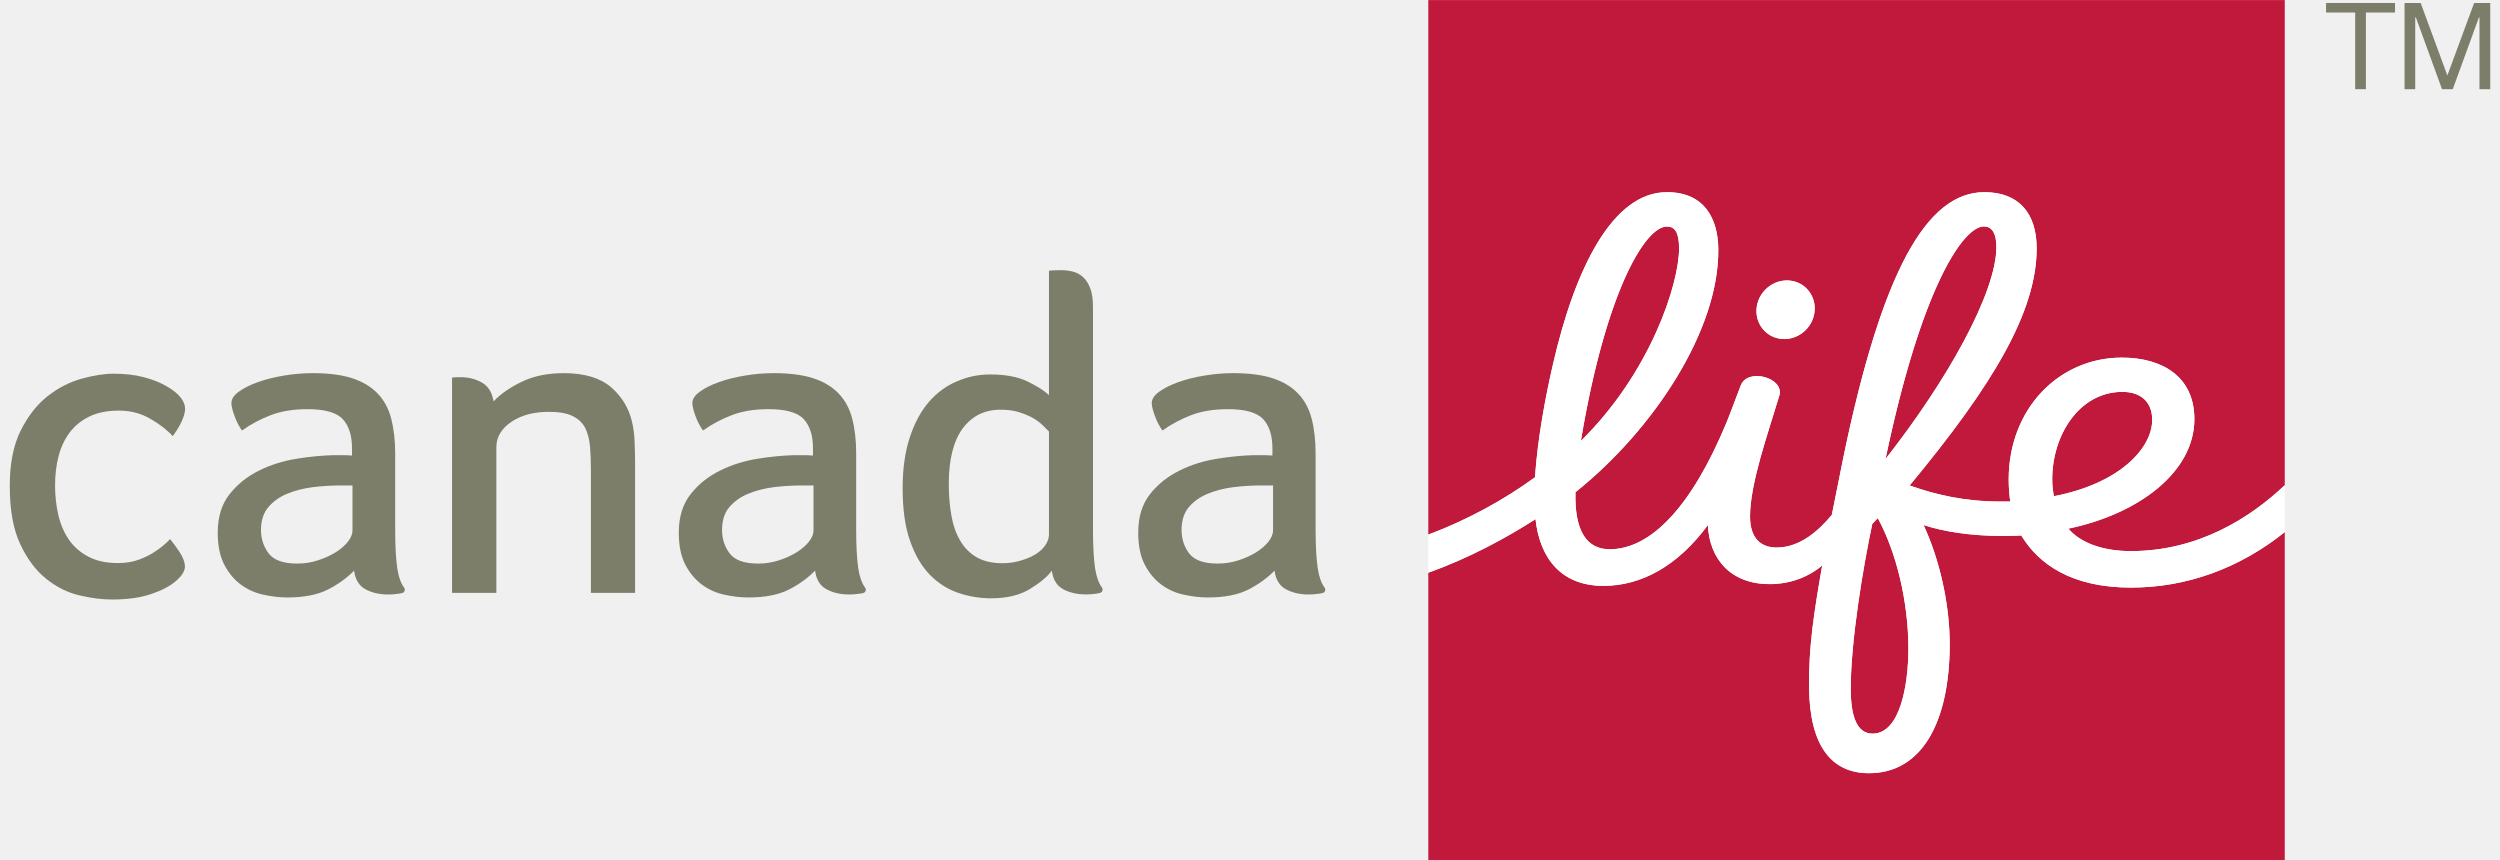
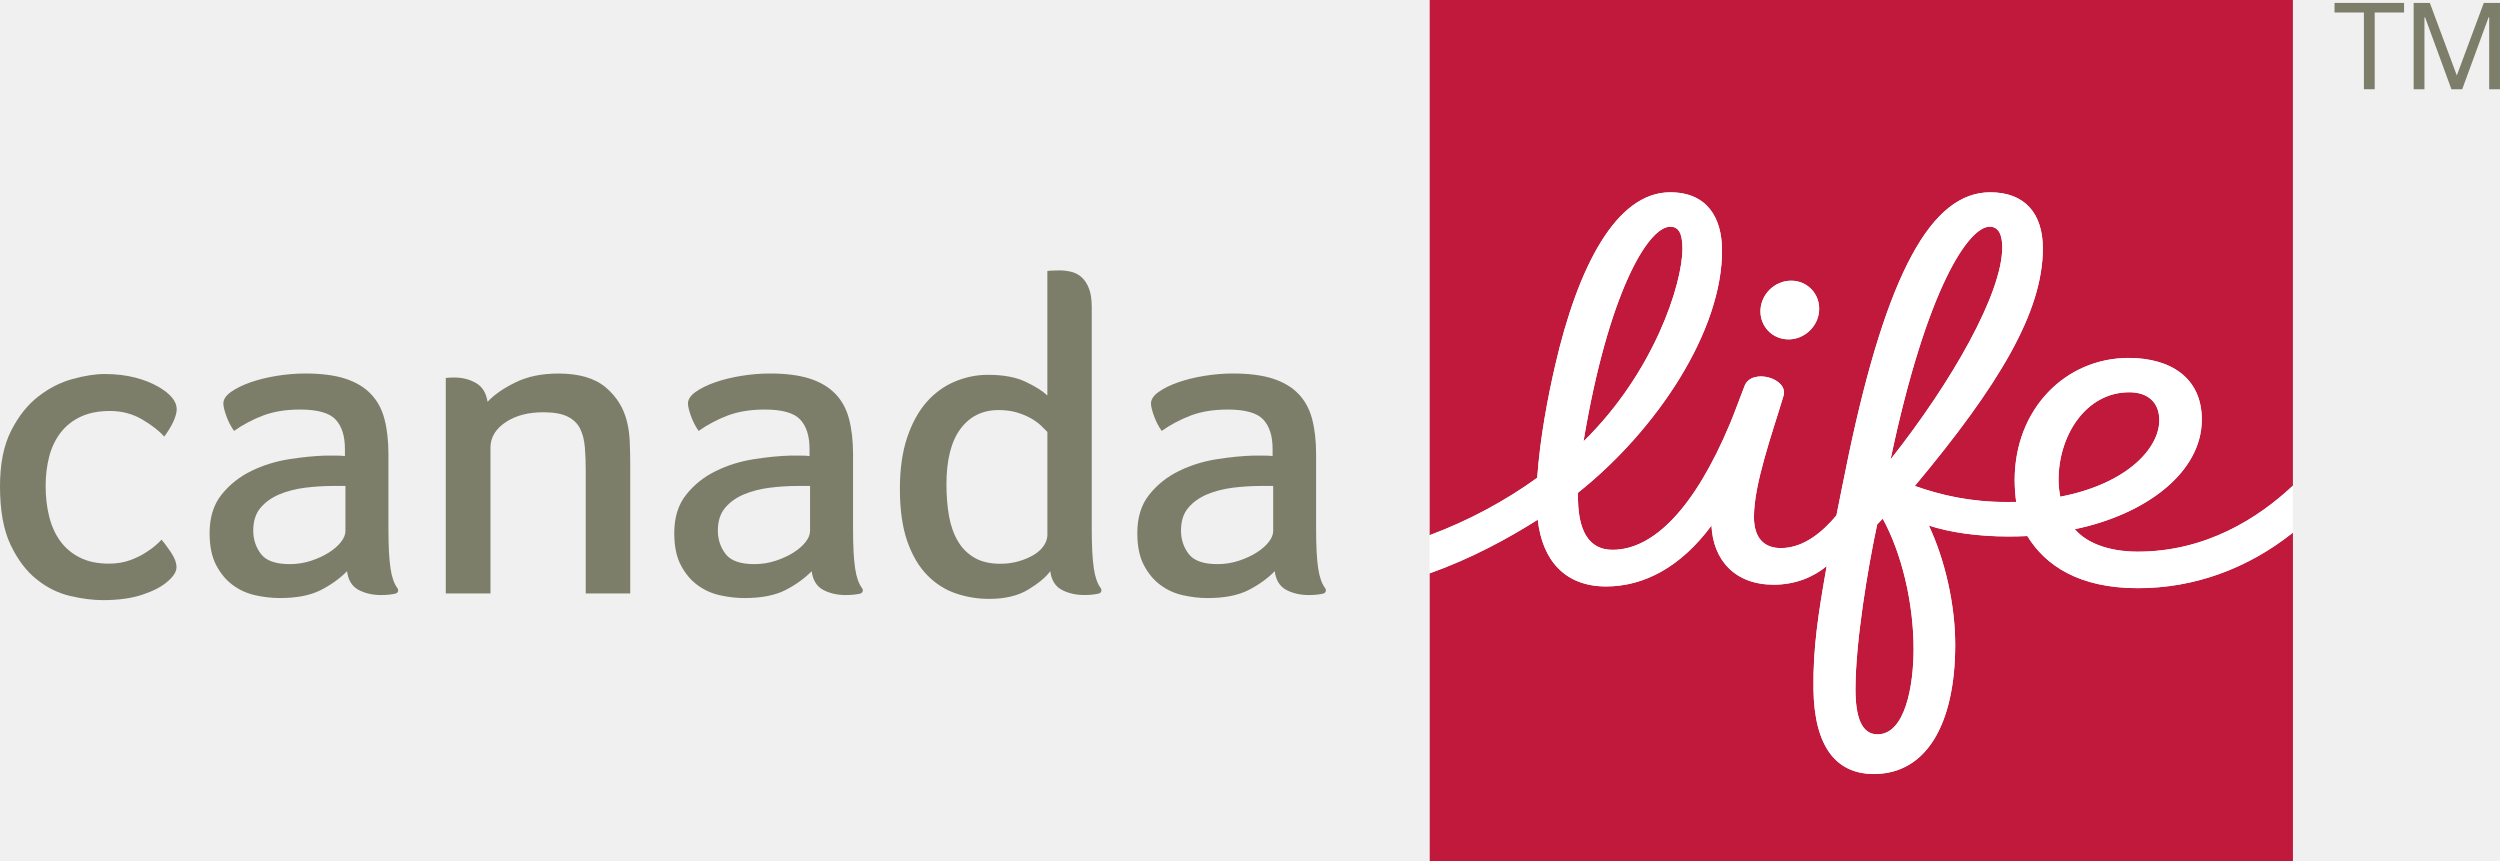
- <svg xmlns="http://www.w3.org/2000/svg" width="128px" height="44px" viewBox="0 0 127 44" version="1.1">
-   <g id="surface1">
-     <path style=" stroke:none;fill-rule:nonzero;fill:rgb(75.686%,9.804%,23.529%);fill-opacity:1;" d="M 108.168 20.062 C 105.941 20.062 104.574 22.297 104.574 24.539 C 104.574 24.891 104.613 25.152 104.66 25.406 C 108.043 24.754 109.691 22.938 109.691 21.496 C 109.691 20.59 109.125 20.062 108.168 20.062 " />
-     <path style=" stroke:none;fill-rule:nonzero;fill:rgb(75.686%,9.804%,23.529%);fill-opacity:1;" d="M 90.988 14.359 C 91.812 14.359 92.449 15.031 92.41 15.859 C 92.375 16.688 91.676 17.359 90.855 17.359 C 90.031 17.359 89.395 16.688 89.43 15.859 C 89.469 15.035 90.168 14.359 90.988 14.359 Z M 78.09 24.441 C 78.234 22.387 78.629 20.32 79.004 18.688 C 80.152 13.668 82.098 9.844 84.844 9.844 C 86.75 9.844 87.461 11.176 87.477 12.758 C 87.52 16.918 84.16 22.004 80.164 25.203 C 80.109 27.203 80.75 28.125 81.914 28.125 C 84.008 28.125 86.098 25.977 87.891 21.652 C 88.137 21.062 88.371 20.383 88.629 19.73 C 88.988 18.82 90.871 19.348 90.602 20.254 C 90.023 22.191 89.102 24.754 89.102 26.445 C 89.102 27.578 89.668 28.051 90.5 28.039 C 91.66 28.023 92.609 27.184 93.289 26.367 C 93.289 26.367 93.77 23.961 93.906 23.293 C 95.867 13.918 98.133 9.844 101.102 9.844 C 102.875 9.844 103.777 10.941 103.777 12.711 C 103.777 15.965 101.551 19.699 97.273 24.859 C 98.605 25.332 100.074 25.684 101.949 25.684 C 102.059 25.684 102.316 25.68 102.426 25.68 C 102.383 25.422 102.344 24.953 102.344 24.559 C 102.344 20.914 104.938 18.312 108.137 18.312 C 110.227 18.312 111.852 19.301 111.852 21.465 C 111.852 24.172 108.996 26.32 105.402 27.07 C 105.961 27.742 107.062 28.219 108.602 28.219 C 112.055 28.219 114.715 26.516 116.48 24.852 L 116.48 0.004 L 72.629 0.004 L 72.629 27.375 C 74.652 26.617 76.527 25.582 78.09 24.441 " />
-     <path style=" stroke:none;fill-rule:nonzero;fill:rgb(75.686%,9.804%,23.529%);fill-opacity:1;" d="M 101.078 11.594 C 100.023 11.594 97.891 14.668 96.039 23.5 C 99.176 19.508 101.715 14.996 101.715 12.648 C 101.715 12.031 101.535 11.594 101.078 11.594 " />
-     <path style=" stroke:none;fill-rule:nonzero;fill:rgb(75.686%,9.804%,23.529%);fill-opacity:1;" d="M 108.602 30.086 C 105.594 30.086 103.898 28.91 102.992 27.422 C 102.695 27.438 102.348 27.445 102.031 27.445 C 100.445 27.445 99.012 27.227 97.988 26.883 C 98.801 28.637 99.332 30.926 99.328 33.012 C 99.316 36.984 97.898 39.59 95.191 39.59 C 93.262 39.59 92.164 38.176 92.125 35.25 C 92.098 33.117 92.379 31.352 92.797 28.957 C 92.141 29.508 91.223 29.906 90.121 29.91 C 88.133 29.918 87.023 28.641 86.945 26.887 C 85.395 28.988 83.535 30 81.59 30 C 79.473 30 78.344 28.629 78.121 26.582 C 76.602 27.555 74.746 28.566 72.629 29.328 L 72.629 44.152 L 116.48 44.152 L 116.48 27.246 C 114.141 29.117 111.438 30.086 108.602 30.086 " />
-     <path style=" stroke:none;fill-rule:nonzero;fill:rgb(75.686%,9.804%,23.529%);fill-opacity:1;" d="M 84.848 11.598 C 83.707 11.598 81.695 15.031 80.441 22.574 C 84.012 19.066 85.469 14.527 85.469 12.723 C 85.469 11.887 85.246 11.598 84.848 11.598 " />
-     <path style=" stroke:none;fill-rule:nonzero;fill:rgb(75.686%,9.804%,23.529%);fill-opacity:1;" d="M 95.359 26.824 C 94.895 28.996 94.258 32.824 94.258 35.254 C 94.258 36.664 94.562 37.562 95.375 37.562 C 96.789 37.562 97.207 35.059 97.207 33.207 C 97.207 30.805 96.59 28.277 95.641 26.527 L 95.359 26.824 " />
-     <path style=" stroke:none;fill-rule:nonzero;fill:rgb(48.627%,49.412%,41.176%);fill-opacity:1;" d="M 2.32 24.855 C 2.32 25.406 2.379 25.922 2.496 26.406 C 2.613 26.891 2.801 27.312 3.055 27.668 C 3.312 28.027 3.645 28.309 4.055 28.516 C 4.465 28.727 4.953 28.828 5.527 28.828 C 5.938 28.828 6.309 28.77 6.637 28.645 C 6.965 28.52 7.242 28.379 7.473 28.215 C 7.746 28.039 7.992 27.836 8.207 27.602 C 8.328 27.742 8.484 27.953 8.68 28.242 C 8.871 28.527 8.969 28.789 8.969 29.035 C 8.965 29.113 8.941 29.191 8.902 29.273 C 8.832 29.426 8.695 29.59 8.488 29.762 C 8.199 30.016 7.777 30.234 7.227 30.418 C 6.676 30.605 6.012 30.695 5.227 30.695 C 4.719 30.695 4.16 30.625 3.559 30.48 C 2.953 30.34 2.387 30.055 1.863 29.633 C 1.336 29.211 0.895 28.625 0.539 27.867 C 0.18 27.109 0 26.117 0 24.875 C 0 23.73 0.188 22.785 0.562 22.039 C 0.938 21.293 1.398 20.707 1.941 20.281 C 2.488 19.855 3.07 19.555 3.684 19.387 C 4.301 19.219 4.844 19.133 5.312 19.133 C 5.883 19.133 6.402 19.191 6.863 19.312 C 7.328 19.434 7.719 19.594 8.047 19.785 C 8.355 19.965 8.586 20.148 8.742 20.344 C 8.898 20.539 8.977 20.73 8.977 20.93 C 8.977 21.309 8.695 21.859 8.344 22.332 C 8.09 22.043 7.719 21.75 7.23 21.461 C 6.738 21.168 6.195 21.023 5.594 21.023 C 5.016 21.023 4.516 21.117 4.105 21.312 C 3.691 21.508 3.352 21.777 3.082 22.125 C 2.816 22.477 2.621 22.883 2.5 23.352 C 2.379 23.82 2.32 24.324 2.32 24.855 " />
-     <path style=" stroke:none;fill-rule:nonzero;fill:rgb(48.627%,49.412%,41.176%);fill-opacity:1;" d="M 17.547 27.16 C 17.547 27.34 17.473 27.531 17.32 27.727 C 17.168 27.922 16.961 28.102 16.699 28.27 C 16.438 28.434 16.137 28.57 15.793 28.684 C 15.453 28.797 15.094 28.855 14.715 28.855 C 14.004 28.855 13.52 28.68 13.258 28.336 C 12.996 27.988 12.863 27.59 12.863 27.137 C 12.863 26.656 12.988 26.266 13.234 25.973 C 13.48 25.68 13.801 25.449 14.191 25.285 C 14.586 25.121 15.02 25.008 15.5 24.945 C 15.98 24.887 16.449 24.855 16.918 24.855 L 17.547 24.855 Z M 20.191 30.086 C 20.02 29.855 19.902 29.52 19.84 29.078 C 19.766 28.598 19.734 27.934 19.734 27.082 L 19.734 23.23 C 19.734 22.555 19.664 21.957 19.531 21.438 C 19.398 20.918 19.164 20.488 18.832 20.145 C 18.5 19.797 18.062 19.539 17.527 19.363 C 16.988 19.191 16.312 19.105 15.508 19.105 C 15.031 19.105 14.547 19.145 14.055 19.227 C 13.566 19.305 13.117 19.418 12.711 19.562 C 12.309 19.703 11.98 19.871 11.727 20.055 C 11.473 20.238 11.348 20.434 11.348 20.641 C 11.348 20.777 11.395 20.988 11.496 21.27 C 11.594 21.551 11.727 21.809 11.887 22.043 C 12.367 21.703 12.859 21.449 13.367 21.254 C 13.879 21.059 14.504 20.949 15.242 20.949 C 16.133 20.949 16.738 21.121 17.051 21.461 C 17.367 21.805 17.523 22.305 17.523 22.957 L 17.523 23.324 C 17.383 23.312 17.223 23.305 17.039 23.305 C 16.855 23.305 16.695 23.305 16.555 23.305 C 15.988 23.32 15.363 23.379 14.684 23.488 C 14 23.598 13.359 23.797 12.762 24.094 C 12.168 24.387 11.664 24.785 11.258 25.297 C 10.852 25.809 10.648 26.465 10.648 27.27 C 10.648 27.934 10.758 28.477 10.98 28.906 C 11.203 29.332 11.484 29.672 11.824 29.926 C 12.168 30.18 12.547 30.352 12.965 30.445 C 13.387 30.539 13.805 30.59 14.215 30.59 C 15.07 30.59 15.758 30.453 16.281 30.188 C 16.805 29.922 17.258 29.598 17.629 29.215 C 17.688 29.672 17.879 29.988 18.207 30.168 C 18.539 30.348 18.922 30.438 19.367 30.438 C 19.504 30.438 19.637 30.43 19.766 30.414 C 19.895 30.402 20.004 30.387 20.094 30.363 C 20.172 30.344 20.227 30.277 20.227 30.191 C 20.223 30.148 20.211 30.117 20.191 30.086 " />
-     <path style=" stroke:none;fill-rule:nonzero;fill:rgb(48.627%,49.412%,41.176%);fill-opacity:1;" d="M 32.02 30.355 L 29.754 30.355 L 29.754 24.086 C 29.754 23.656 29.742 23.254 29.711 22.883 C 29.68 22.512 29.598 22.191 29.469 21.926 C 29.336 21.66 29.125 21.457 28.832 21.309 C 28.543 21.16 28.133 21.086 27.609 21.086 C 26.867 21.086 26.234 21.238 25.707 21.582 C 25.18 21.926 24.914 22.379 24.914 22.887 L 24.914 30.355 L 22.645 30.355 L 22.645 19.332 C 22.68 19.328 22.719 19.324 22.766 19.32 C 22.805 19.316 22.852 19.312 22.902 19.312 C 22.957 19.312 23.02 19.312 23.094 19.312 C 23.496 19.312 23.855 19.406 24.18 19.59 C 24.5 19.777 24.699 20.098 24.77 20.551 C 25.121 20.176 25.602 19.844 26.211 19.547 C 26.816 19.254 27.535 19.105 28.363 19.105 C 29.414 19.105 30.215 19.344 30.77 19.812 C 31.324 20.285 31.688 20.875 31.855 21.578 C 31.934 21.895 31.98 22.246 31.992 22.629 C 32.008 23.012 32.016 23.387 32.016 23.746 L 32.016 30.355 " />
-     <path style=" stroke:none;fill-rule:nonzero;fill:rgb(48.627%,49.412%,41.176%);fill-opacity:1;" d="M 41.152 27.16 C 41.152 27.34 41.074 27.531 40.922 27.727 C 40.77 27.922 40.562 28.102 40.301 28.27 C 40.039 28.434 39.738 28.57 39.398 28.684 C 39.055 28.797 38.695 28.855 38.32 28.855 C 37.605 28.855 37.121 28.68 36.859 28.336 C 36.598 27.988 36.469 27.59 36.469 27.137 C 36.469 26.656 36.59 26.266 36.836 25.973 C 37.082 25.68 37.402 25.449 37.797 25.285 C 38.188 25.121 38.625 25.008 39.102 24.945 C 39.582 24.887 40.051 24.855 40.52 24.855 L 41.152 24.855 Z M 43.793 30.086 C 43.625 29.855 43.504 29.52 43.441 29.078 C 43.371 28.598 43.336 27.934 43.336 27.082 L 43.336 23.23 C 43.336 22.555 43.27 21.957 43.133 21.438 C 43 20.918 42.766 20.488 42.434 20.145 C 42.102 19.797 41.668 19.539 41.129 19.363 C 40.59 19.191 39.918 19.105 39.109 19.105 C 38.637 19.105 38.148 19.145 37.66 19.227 C 37.168 19.305 36.719 19.418 36.316 19.562 C 35.91 19.703 35.582 19.871 35.328 20.055 C 35.074 20.238 34.949 20.434 34.949 20.641 C 34.949 20.777 34.996 20.988 35.098 21.27 C 35.195 21.551 35.328 21.809 35.492 22.043 C 35.969 21.703 36.461 21.449 36.973 21.254 C 37.48 21.059 38.105 20.949 38.844 20.949 C 39.734 20.949 40.34 21.121 40.652 21.461 C 40.969 21.805 41.125 22.305 41.125 22.957 L 41.125 23.324 C 40.988 23.312 40.824 23.305 40.641 23.305 C 40.457 23.305 40.297 23.305 40.156 23.305 C 39.59 23.32 38.965 23.379 38.285 23.488 C 37.602 23.598 36.961 23.797 36.367 24.094 C 35.77 24.387 35.266 24.785 34.863 25.297 C 34.457 25.809 34.254 26.465 34.254 27.27 C 34.254 27.934 34.363 28.477 34.586 28.906 C 34.805 29.332 35.09 29.672 35.43 29.926 C 35.77 30.18 36.152 30.352 36.57 30.445 C 36.992 30.539 37.406 30.59 37.82 30.59 C 38.676 30.59 39.363 30.453 39.887 30.188 C 40.41 29.922 40.859 29.598 41.234 29.215 C 41.289 29.672 41.484 29.988 41.812 30.168 C 42.141 30.348 42.527 30.438 42.969 30.438 C 43.109 30.438 43.242 30.43 43.371 30.414 C 43.496 30.402 43.605 30.387 43.695 30.363 C 43.777 30.344 43.832 30.277 43.832 30.191 C 43.828 30.148 43.816 30.117 43.793 30.086 " />
-     <path style=" stroke:none;fill-rule:nonzero;fill:rgb(48.627%,49.412%,41.176%);fill-opacity:1;" d="M 53.207 27.359 C 53.207 27.539 53.152 27.715 53.035 27.895 C 52.918 28.074 52.754 28.23 52.539 28.367 C 52.324 28.5 52.07 28.613 51.773 28.699 C 51.48 28.789 51.16 28.836 50.816 28.836 C 50.297 28.836 49.863 28.734 49.512 28.535 C 49.16 28.332 48.879 28.051 48.664 27.684 C 48.445 27.316 48.297 26.887 48.211 26.395 C 48.125 25.902 48.078 25.367 48.078 24.781 C 48.078 23.527 48.316 22.582 48.789 21.938 C 49.266 21.297 49.91 20.977 50.73 20.977 C 51.074 20.977 51.383 21.016 51.656 21.098 C 51.926 21.18 52.168 21.281 52.379 21.398 C 52.586 21.52 52.758 21.648 52.895 21.781 C 53.02 21.906 53.125 22.008 53.207 22.094 Z M 55.922 30.086 C 55.75 29.855 55.633 29.52 55.566 29.078 C 55.496 28.598 55.461 27.934 55.461 27.082 L 55.461 15.734 C 55.461 15.34 55.418 15.016 55.324 14.773 C 55.234 14.527 55.109 14.332 54.953 14.188 C 54.797 14.047 54.617 13.953 54.418 13.902 C 54.223 13.855 54.023 13.832 53.832 13.832 C 53.734 13.832 53.621 13.832 53.492 13.84 C 53.363 13.844 53.27 13.852 53.207 13.863 L 53.207 20.23 C 52.965 20 52.598 19.766 52.098 19.527 C 51.602 19.289 50.969 19.172 50.195 19.172 C 49.613 19.172 49.047 19.285 48.504 19.52 C 47.957 19.75 47.48 20.098 47.07 20.566 C 46.66 21.035 46.332 21.641 46.086 22.379 C 45.84 23.113 45.715 23.992 45.715 25.004 C 45.715 26.074 45.84 26.973 46.094 27.691 C 46.344 28.414 46.684 28.988 47.105 29.426 C 47.531 29.859 48.016 30.168 48.562 30.355 C 49.105 30.539 49.668 30.633 50.25 30.633 C 51.059 30.633 51.723 30.473 52.246 30.148 C 52.766 29.828 53.137 29.516 53.355 29.215 C 53.41 29.668 53.605 29.988 53.934 30.168 C 54.262 30.344 54.648 30.434 55.09 30.434 C 55.227 30.434 55.363 30.43 55.488 30.414 C 55.617 30.398 55.727 30.383 55.816 30.359 C 55.895 30.344 55.953 30.273 55.953 30.191 C 55.953 30.148 55.941 30.117 55.922 30.086 " />
-     <path style=" stroke:none;fill-rule:nonzero;fill:rgb(48.627%,49.412%,41.176%);fill-opacity:1;" d="M 64.68 27.16 C 64.68 27.34 64.602 27.531 64.449 27.727 C 64.297 27.922 64.09 28.102 63.828 28.27 C 63.566 28.434 63.266 28.57 62.926 28.684 C 62.582 28.797 62.223 28.855 61.848 28.855 C 61.133 28.855 60.648 28.68 60.387 28.336 C 60.125 27.988 59.996 27.59 59.996 27.137 C 59.996 26.656 60.117 26.266 60.363 25.973 C 60.609 25.68 60.93 25.449 61.32 25.285 C 61.715 25.121 62.152 25.008 62.629 24.945 C 63.109 24.887 63.582 24.855 64.047 24.855 L 64.68 24.855 Z M 67.32 30.086 C 67.148 29.855 67.031 29.52 66.965 29.078 C 66.895 28.598 66.859 27.934 66.859 27.082 L 66.859 23.23 C 66.859 22.555 66.793 21.957 66.656 21.438 C 66.523 20.918 66.289 20.488 65.957 20.145 C 65.625 19.797 65.191 19.539 64.652 19.363 C 64.113 19.191 63.441 19.105 62.633 19.105 C 62.16 19.105 61.672 19.145 61.184 19.227 C 60.691 19.305 60.242 19.418 59.84 19.562 C 59.434 19.703 59.105 19.871 58.852 20.055 C 58.598 20.238 58.469 20.434 58.469 20.641 C 58.469 20.777 58.52 20.988 58.621 21.27 C 58.719 21.551 58.852 21.809 59.016 22.043 C 59.492 21.703 59.984 21.449 60.492 21.254 C 61.004 21.059 61.629 20.949 62.367 20.949 C 63.258 20.949 63.863 21.121 64.176 21.461 C 64.492 21.805 64.648 22.305 64.648 22.957 L 64.648 23.324 C 64.508 23.312 64.348 23.305 64.164 23.305 C 63.98 23.305 63.82 23.305 63.68 23.305 C 63.113 23.32 62.488 23.379 61.809 23.488 C 61.125 23.598 60.484 23.797 59.891 24.094 C 59.293 24.387 58.789 24.785 58.383 25.297 C 57.98 25.809 57.777 26.465 57.777 27.27 C 57.777 27.934 57.887 28.477 58.109 28.906 C 58.328 29.332 58.613 29.672 58.953 29.926 C 59.293 30.18 59.672 30.352 60.094 30.445 C 60.516 30.539 60.93 30.59 61.344 30.59 C 62.195 30.59 62.887 30.453 63.41 30.188 C 63.934 29.922 64.383 29.598 64.758 29.215 C 64.812 29.672 65.008 29.988 65.336 30.168 C 65.664 30.348 66.051 30.438 66.492 30.438 C 66.633 30.438 66.766 30.43 66.895 30.414 C 67.02 30.402 67.129 30.387 67.219 30.363 C 67.301 30.344 67.355 30.277 67.355 30.191 C 67.355 30.148 67.34 30.117 67.32 30.086 " />
-     <path style=" stroke:none;fill-rule:nonzero;fill:rgb(100%,100%,100%);fill-opacity:1;" d="M 90.855 17.359 C 91.68 17.359 92.379 16.688 92.414 15.859 C 92.449 15.031 91.812 14.359 90.992 14.359 C 90.168 14.359 89.469 15.031 89.434 15.859 C 89.398 16.688 90.035 17.359 90.855 17.359 " />
-     <path style=" stroke:none;fill-rule:nonzero;fill:rgb(100%,100%,100%);fill-opacity:1;" d="M 104.574 24.539 C 104.574 22.301 105.941 20.066 108.168 20.066 C 109.125 20.066 109.695 20.59 109.695 21.5 C 109.695 22.938 108.043 24.754 104.66 25.406 C 104.613 25.156 104.574 24.891 104.574 24.539 Z M 95.379 37.562 C 94.562 37.562 94.258 36.664 94.258 35.254 C 94.258 32.824 94.898 29 95.363 26.824 L 95.645 26.527 C 96.598 28.273 97.211 30.805 97.211 33.207 C 97.211 35.059 96.789 37.562 95.379 37.562 Z M 101.078 11.594 C 101.535 11.594 101.715 12.027 101.715 12.648 C 101.715 14.996 99.176 19.508 96.039 23.5 C 97.891 14.668 100.023 11.594 101.078 11.594 Z M 84.848 11.598 C 85.25 11.598 85.469 11.887 85.469 12.723 C 85.469 14.527 84.012 19.066 80.441 22.578 C 81.695 15.031 83.707 11.598 84.848 11.598 Z M 108.602 28.215 C 107.062 28.215 105.961 27.734 105.402 27.062 C 109 26.316 111.852 24.168 111.852 21.457 C 111.852 19.293 110.227 18.309 108.137 18.309 C 104.938 18.309 102.344 20.906 102.344 24.555 C 102.344 24.945 102.383 25.418 102.426 25.676 C 102.316 25.676 102.059 25.676 101.949 25.676 C 100.074 25.676 98.605 25.324 97.273 24.855 C 101.551 19.695 103.777 15.957 103.777 12.707 C 103.777 10.93 102.875 9.836 101.102 9.836 C 98.133 9.836 95.867 13.91 93.906 23.289 C 93.77 23.953 93.289 26.359 93.289 26.359 C 92.613 27.176 91.664 28.016 90.5 28.031 C 89.668 28.043 89.102 27.574 89.102 26.441 C 89.102 24.746 90.023 22.184 90.602 20.25 C 90.871 19.344 88.988 18.816 88.629 19.727 C 88.371 20.379 88.137 21.059 87.891 21.648 C 86.094 25.973 84.008 28.121 81.914 28.121 C 80.75 28.121 80.109 27.199 80.164 25.199 C 84.16 22 87.52 16.91 87.477 12.75 C 87.461 11.172 86.754 9.836 84.844 9.836 C 82.098 9.836 80.152 13.66 79.004 18.68 C 78.629 20.316 78.234 22.383 78.09 24.434 C 76.527 25.578 74.652 26.613 72.629 27.371 L 72.629 29.32 C 74.746 28.562 76.598 27.547 78.117 26.578 C 78.34 28.625 79.473 29.992 81.59 29.992 C 83.531 29.992 85.395 28.98 86.941 26.879 C 87.023 28.637 88.129 29.91 90.121 29.902 C 91.223 29.898 92.141 29.504 92.797 28.949 C 92.379 31.344 92.094 33.113 92.125 35.242 C 92.16 38.168 93.262 39.586 95.188 39.586 C 97.898 39.586 99.312 36.977 99.324 33.008 C 99.328 30.922 98.801 28.629 97.984 26.879 C 99.012 27.219 100.445 27.438 102.027 27.438 C 102.344 27.438 102.695 27.43 102.988 27.414 C 103.895 28.906 105.59 30.082 108.602 30.082 C 111.438 30.082 114.141 29.113 116.477 27.242 L 116.477 24.84 C 114.715 26.504 112.055 28.215 108.602 28.215 " />
-     <path style=" stroke:none;fill-rule:nonzero;fill:rgb(48.627%,49.412%,41.176%);fill-opacity:1;" d="M 126.176 0.152 L 124.805 3.863 L 123.438 0.152 L 122.613 0.152 L 122.613 4.566 L 123.16 4.566 L 123.16 0.887 L 123.191 0.887 L 124.531 4.566 L 125.082 4.566 L 126.422 0.887 L 126.449 0.887 L 126.449 4.566 L 127 4.566 L 127 0.152 L 126.176 0.152 " />
-     <path style=" stroke:none;fill-rule:nonzero;fill:rgb(48.627%,49.412%,41.176%);fill-opacity:1;" d="M 118.594 0.641 L 120.086 0.641 L 120.086 4.566 L 120.633 4.566 L 120.633 0.641 L 122.125 0.641 L 122.125 0.152 L 118.594 0.152 L 118.594 0.641 " />
+ <svg xmlns="http://www.w3.org/2000/svg" version="1.1" id="svg2" x="0px" y="0px" viewBox="0 0 834.1 287" style="enable-background:new 0 0 834.1 287;" xml:space="preserve">
+   <style type="text/css">
+ 	.st0{fill:#C1193C;}
+ 	.st1{fill:#7C7E69;}
+ 	.st2{fill:#FFFFFF;}
+ </style>
+   <g id="g10" transform="matrix(1.333333,0,0,-1.333333,0,576)">
+     <g id="g12" transform="scale(0.1)">
+       <path id="path14" class="st0" d="M5328.2,3338.5c-109.7,0-177.1-109.3-177.1-218.9c0-17.2,2-30.1,4.2-42.5    c166.6,32,247.9,120.8,247.9,191.3C5403.2,3312.7,5375.2,3338.5,5328.2,3338.5" />
+       <path id="path16" class="st0" d="M4481.9,3617.6c40.5,0,71.9-32.9,70.1-73.4c-1.8-40.5-36.2-73.4-76.7-73.4    c-40.5,0-71.9,32.9-70.1,73.4C4407.1,3584.6,4441.5,3617.6,4481.9,3617.6z M3846.6,3124.3c7.1,100.6,26.5,201.6,45,281.6    c56.6,245.6,152.4,432.7,287.6,432.7c94,0,129-65.3,129.8-142.6c2-203.6-163.4-452.5-360.3-609c-2.6-97.8,28.8-143,86.2-143    c103.1,0,206,105.1,294.5,316.7c12.1,28.9,23.6,62.1,36.3,94c17.7,44.6,110.4,18.8,97.1-25.6c-28.4-94.7-73.9-220.1-73.9-302.9    c0-55.4,27.9-78.5,69-77.9c57.1,0.8,103.9,41.8,137.4,81.8c0,0,23.5,117.8,30.4,150.3c96.6,458.8,208.1,658.2,354.4,658.2    c87.4,0,131.7-53.7,131.7-140.4c0-159.1-109.6-341.9-320.4-594.4c65.7-23,138.1-40.2,230.4-40.2c5.4,0,18.1,0.1,23.4,0.1    c-2,12.6-3.9,35.6-3.9,54.8c0,178.4,127.7,305.6,285.2,305.6c103,0,183.1-48.2,183.1-154.1c0-132.6-140.6-237.7-317.8-274.3    c27.6-32.8,81.8-56.3,157.6-56.3c170.1,0,301.2,83.5,388.1,164.8V4320h-2160V2980.7C3677.2,3017.8,3769.5,3068.5,3846.6,3124.3" />
+       <path id="path18" class="st0" d="M4978.8,3752.8c-51.9,0-156.9-150.4-248.1-582.4c154.4,195.2,279.6,416.1,279.6,530.9    C5010.3,3731.5,5001.5,3752.8,4978.8,3752.8" />
+       <path id="path20" class="st0" d="M5349.5,2848.1c-148.2,0-231.7,57.5-276.4,130.4c-14.5-0.7-31.7-1.1-47.3-1.1    c-78,0-148.6,10.7-199.2,27.4c40.2-85.7,66.3-197.8,66-299.9c-0.5-194.2-70.4-321.8-203.7-321.8c-95,0-149.1,69.3-151,212.4    c-1.4,104.3,12.5,190.8,33.1,307.9c-32.3-26.9-77.5-46.4-131.8-46.6c-98-0.4-152.6,62-156.5,147.9    c-76.3-102.8-168-152.3-263.7-152.3c-104.4,0-160,67.1-171,167.1c-74.8-47.5-166.1-97.1-270.4-134.3V2160h2160v827    C5622.4,2895.5,5489.2,2848.1,5349.5,2848.1" />
+       <path id="path22" class="st0" d="M4179.5,3752.7c-56.2,0-155.4-168-217.1-537.1c175.9,171.7,247.6,393.8,247.6,482.1    C4210,3738.5,4199.1,3752.7,4179.5,3752.7" />
+       <path id="path24" class="st0" d="M4697.2,3007.7c-22.9-106.3-54.3-293.5-54.3-412.4c0-69.1,15-112.9,55.1-112.9    c69.6,0,90.3,122.5,90.3,213.1c0,117.5-30.4,241.2-77.2,326.7L4697.2,3007.7" />
+       <path id="path26" class="st1" d="M114.2,3104c0-26.9,2.9-52.2,8.7-75.9c5.8-23.7,15-44.2,27.6-61.7c12.6-17.5,29-31.3,49.2-41.5    c20.2-10.2,44.3-15.3,72.5-15.3c20.3,0,38.6,3,54.7,9.1c16.2,6.1,29.9,13,41.2,20.9c13.5,8.6,25.6,18.6,36.1,30    c6.1-6.8,13.8-17.2,23.3-31.2c9.5-14,14.2-26.9,14.2-38.8c-0.2-3.8-1.2-7.7-3.1-11.7c-3.5-7.4-10.3-15.4-20.4-23.9    c-14.4-12.5-35.1-23.2-62.2-32.2c-27.1-9-59.9-13.5-98.6-13.5c-25,0-52.4,3.5-82.2,10.5c-29.8,7-57.7,20.8-83.5,41.5    c-25.9,20.6-47.6,49.4-65.2,86.3C8.8,2993.7,0,3042.4,0,3103c0,56.1,9.2,102.4,27.7,138.9c18.4,36.4,41.1,65.1,68,85.9    c26.9,20.9,55.5,35.5,85.8,43.8c30.3,8.3,57,12.5,80.1,12.5c28.2,0,53.7-3,76.5-8.9s42.2-13.7,58.2-23    c15.2-8.8,26.7-17.9,34.4-27.4c7.7-9.5,11.5-19,11.5-28.7c0-18.5-13.9-45.5-31.3-68.6c-12.4,14.2-30.7,28.5-54.8,42.7    c-24.1,14.2-50.9,21.4-80.5,21.4c-28.6,0-53.1-4.7-73.4-14.2c-20.3-9.5-37.1-22.7-50.3-39.8c-13.2-17.1-22.8-37.1-28.8-60    C117.2,3154.7,114.2,3130.1,114.2,3104" />
+       <path id="path28" class="st1" d="M864.4,2991.2c0-8.8-3.8-18.1-11.3-27.6c-7.5-9.6-17.7-18.4-30.6-26.5    c-12.9-8.1-27.7-14.9-44.5-20.4c-16.8-5.5-34.5-8.3-53.1-8.3c-35.1,0-59,8.5-71.9,25.4c-12.9,16.9-19.3,36.5-19.3,58.6    c0,23.6,6.1,42.6,18.2,56.9c12.2,14.4,27.9,25.6,47.2,33.7c19.3,8.1,40.8,13.6,64.4,16.6c23.6,2.9,46.8,4.4,69.8,4.4h31.1V2991.2z     M994.6,2848.1c-8.4,11.3-14.2,27.7-17.4,49.4c-3.5,23.4-5.2,56-5.2,97.6v188.4c0,33.1-3.3,62.3-9.9,87.7    c-6.6,25.4-18.1,46.5-34.5,63.4c-16.4,16.9-37.8,29.6-64.3,38.1c-26.5,8.4-59.7,12.7-99.4,12.7c-23.4,0-47.3-2-71.5-5.9    c-24.2-3.9-46.3-9.4-66.2-16.4c-19.9-7-36.1-15.1-48.6-24.1c-12.5-9-18.7-18.6-18.7-28.7c0-6.7,2.4-17,7.3-30.8    c4.9-13.8,11.4-26.4,19.4-37.8c23.5,16.6,47.8,29,72.9,38.6c25.1,9.5,55.9,14.9,92.3,14.9c43.9,0,73.6-8.4,89.1-25.1    c15.5-16.8,23.2-41.2,23.2-73.2v-18c-6.8,0.7-14.7,1.1-23.8,1.1s-17,0-23.8,0c-27.9-0.8-58.7-3.8-92.3-9.1    c-33.6-5.3-65.1-15.1-94.5-29.5c-29.4-14.4-54.2-34-74.2-59c-20-24.9-30-57.1-30-96.4l0,0c0-32.5,5.4-59.2,16.4-80.1    c10.9-20.9,24.8-37.5,41.6-49.9c16.8-12.4,35.5-20.9,56.2-25.5c20.7-4.6,41.2-7,61.5-7c42.1,0,76,6.6,101.8,19.6    c25.8,13.1,48,28.9,66.4,47.6c2.8-22.3,12.3-37.8,28.5-46.6c16.2-8.7,35.2-13.1,57-13.1c6.8,0,13.4,0.3,19.7,1    c6.3,0.7,11.7,1.5,16.1,2.6c3.9,0.9,6.7,4.2,6.7,8.3C996.2,2845,995.6,2846.7,994.6,2848.1" />
+       <path id="path30" class="st1" d="M1577.2,2835h-111.5v306.6c0,21.1-0.7,40.8-2.2,59c-1.5,18.2-5.5,33.8-11.9,46.8    c-6.5,13-16.9,23-31.3,30.2c-14.4,7.2-34.5,10.8-60.4,10.8c-36.4,0-67.6-7.3-93.6-24.2c-26-16.9-39-38.9-39-63.9V2835h-111.8    v539.2c1.6,0.2,3.6,0.4,5.9,0.6c1.9,0.2,4.2,0.4,6.8,0.4c2.6,0.1,5.7,0.1,9.3,0.1c19.8,0,37.6-4.6,53.5-13.7    c15.9-9.1,25.6-24.8,29-47c17.4,18.4,41.1,34.7,71,49.1c29.9,14.4,65.3,21.6,106.2,21.6c51.6,0,91.1-11.5,118.4-34.6    c27.3-23,45.2-51.9,53.5-86.4c3.8-15.4,6.1-32.5,6.8-51.3c0.8-18.8,1.1-37.1,1.1-54.7V2835" />
+       <path id="path32" class="st1" d="M2027,2991.2c0-8.8-3.8-18.1-11.3-27.6c-7.5-9.6-17.7-18.4-30.6-26.5    c-12.9-8.1-27.7-14.9-44.5-20.4c-16.8-5.5-34.5-8.3-53.1-8.3c-35.1,0-59,8.5-71.9,25.4c-12.9,16.9-19.3,36.5-19.3,58.6    c0,23.6,6.1,42.6,18.2,56.9c12.1,14.4,27.9,25.6,47.2,33.7c19.3,8.1,40.8,13.6,64.4,16.6c23.6,2.9,46.8,4.4,69.8,4.4h31.1    L2027,2991.2z M2157.2,2848.1c-8.4,11.3-14.2,27.7-17.4,49.4c-3.5,23.4-5.2,56-5.2,97.6v188.4c0,33.1-3.3,62.3-9.9,87.7    c-6.6,25.4-18.1,46.5-34.5,63.4c-16.4,16.9-37.8,29.6-64.3,38.1c-26.5,8.4-59.6,12.7-99.4,12.7c-23.4,0-47.3-2-71.5-5.9    c-24.2-3.9-46.3-9.4-66.2-16.4c-19.9-7-36.1-15.1-48.6-24.1c-12.5-9-18.7-18.6-18.7-28.7c0-6.7,2.4-17,7.3-30.8    c4.9-13.8,11.4-26.4,19.4-37.8c23.5,16.6,47.8,29,72.9,38.6c25.1,9.5,55.9,14.9,92.3,14.9c43.9,0,73.6-8.4,89.1-25.1    c15.5-16.8,23.2-41.2,23.2-73.2v-18c-6.8,0.7-14.7,1.1-23.8,1.1c-9.1,0-17,0-23.8,0c-27.9-0.8-58.7-3.8-92.3-9.1    c-33.6-5.3-65.1-15.1-94.5-29.5c-29.4-14.4-54.2-34-74.1-59c-20-24.9-30-57.1-30-96.4l0,0c0-32.5,5.4-59.2,16.4-80.1    c10.9-20.9,24.8-37.5,41.6-49.9c16.8-12.4,35.5-20.9,56.2-25.5c20.7-4.6,41.1-7,61.5-7c42.1,0,76,6.6,101.8,19.6    c25.8,13.1,47.9,28.9,66.4,47.6c2.8-22.3,12.3-37.8,28.5-46.6c16.2-8.7,35.2-13.1,57-13.1c6.8,0,13.4,0.3,19.7,1    c6.3,0.7,11.7,1.5,16.1,2.6c3.9,0.9,6.7,4.2,6.7,8.3C2158.9,2845,2158.3,2846.7,2157.2,2848.1" />
+       <path id="path34" class="st1" d="M2620.9,2981.6c0-8.8-2.8-17.5-8.5-26.3s-13.8-16.4-24.4-23c-10.6-6.6-23.2-12.1-37.7-16.4    c-14.5-4.4-30.2-6.6-47.2-6.6c-25.5,0-46.9,4.9-64.2,14.8c-17.3,9.9-31.3,23.7-41.9,41.6c-10.6,17.9-18,38.9-22.3,63    c-4.2,24.1-6.4,50.4-6.4,78.9c0,61.4,11.7,107.7,35,139.2c23.4,31.4,55.2,47.1,95.5,47.1c17,0,32.2-2,45.6-6    c13.4-4,25.3-8.9,35.6-14.8c10.2-5.9,18.7-12.1,25.5-18.6c6.2-6.1,11.3-11.1,15.4-15.4V2981.6z M2754.5,2848.1    c-8.4,11.3-14.2,27.7-17.4,49.4c-3.5,23.4-5.2,56-5.2,97.6v555.2c0,19.4-2.2,35.1-6.7,47.1c-4.5,12-10.6,21.5-18.3,28.5    c-7.7,7-16.5,11.6-26.3,14c-9.8,2.3-19.5,3.5-28.9,3.5c-4.9,0-10.5-0.1-16.8-0.4c-6.3-0.2-10.9-0.6-14.1-1.1v-311.5    c-11.9,11.2-30,22.7-54.5,34.3c-24.5,11.6-55.7,17.4-93.8,17.4c-28.7,0-56.5-5.6-83.3-16.9c-26.9-11.3-50.4-28.4-70.6-51.3    c-20.2-23-36.4-52.5-48.6-88.6c-12.1-36.1-18.2-79-18.2-128.6c0-52.3,6.2-96.2,18.6-131.4c12.4-35.3,29.1-63.5,50-84.8    c20.9-21.2,44.8-36.4,71.6-45.5c26.8-9.1,54.5-13.6,83.2-13.6c39.9,0,72.6,7.9,98.3,23.6c25.7,15.7,43.9,31,54.6,45.8    c2.8-22.3,12.3-37.8,28.5-46.6c16.2-8.7,35.2-13.1,57-13.1c6.8,0,13.4,0.3,19.7,1c6.3,0.7,11.7,1.5,16.1,2.6    c3.9,0.9,6.7,4.2,6.7,8.3C2756.2,2845,2755.6,2846.7,2754.5,2848.1" />
+       <path id="path36" class="st1" d="M3185.9,2991.2c0-8.8-3.8-18.1-11.3-27.6c-7.5-9.6-17.7-18.4-30.6-26.5    c-12.9-8.1-27.7-14.9-44.5-20.4c-16.8-5.5-34.5-8.3-53.1-8.3c-35.1,0-59,8.5-71.9,25.4c-12.9,16.9-19.3,36.5-19.3,58.6    c0,23.6,6.1,42.6,18.2,56.9c12.1,14.4,27.9,25.6,47.2,33.7c19.3,8.1,40.8,13.6,64.4,16.6c23.6,2.9,46.9,4.4,69.8,4.4h31.1    L3185.9,2991.2z M3316,2848.1c-8.4,11.3-14.2,27.7-17.5,49.4c-3.5,23.4-5.2,56-5.2,97.6v188.4c0,33.1-3.3,62.3-9.9,87.7    c-6.6,25.4-18.1,46.5-34.5,63.4c-16.4,16.9-37.8,29.6-64.3,38.1c-26.5,8.4-59.6,12.7-99.4,12.7c-23.4,0-47.3-2-71.5-5.9    c-24.2-3.9-46.3-9.4-66.2-16.4c-19.9-7-36.1-15.1-48.6-24.1c-12.5-9-18.8-18.6-18.8-28.7c0-6.7,2.4-17,7.4-30.8    c4.9-13.8,11.4-26.4,19.4-37.8c23.5,16.6,47.8,29,72.9,38.6c25.1,9.5,55.9,14.9,92.3,14.9c43.9,0,73.6-8.4,89.1-25.1    c15.5-16.8,23.2-41.2,23.2-73.2v-18c-6.8,0.7-14.7,1.1-23.8,1.1c-9,0-17,0-23.8,0c-27.9-0.8-58.7-3.8-92.3-9.1    c-33.6-5.3-65.1-15.1-94.5-29.5c-29.4-14.4-54.2-34-74.1-59c-20-24.9-30-57.1-30-96.4l0,0c0-32.5,5.4-59.2,16.4-80.1    c10.9-20.9,24.8-37.5,41.6-49.9c16.8-12.4,35.5-20.9,56.2-25.5c20.7-4.6,41.2-7,61.5-7c42.1,0,76,6.6,101.8,19.6    c25.8,13.1,48,28.9,66.4,47.6c2.8-22.3,12.3-37.8,28.5-46.6c16.2-8.7,35.2-13.1,57-13.1c6.8,0,13.4,0.3,19.7,1    c6.3,0.7,11.7,1.5,16.1,2.6c3.9,0.9,6.7,4.2,6.7,8.3C3317.7,2845,3317.1,2846.7,3316,2848.1" />
+       <path id="path38" class="st2" d="M4475.4,3470.8c40.5,0,74.9,32.9,76.7,73.4c1.8,40.5-29.6,73.4-70.1,73.4s-74.9-32.9-76.7-73.4    C4403.5,3503.7,4434.9,3470.8,4475.4,3470.8" />
+       <path id="path40" class="st2" d="M5151.1,3119.5c0,109.6,67.4,218.9,177.1,218.9c47,0,75.1-25.7,75.1-70.1    c0-70.4-81.3-159.2-247.9-191.3C5153,3089.4,5151.1,3102.3,5151.1,3119.5z M4698.1,2482.4c-40.1,0-55.1,43.9-55.1,112.9    c0,118.8,31.4,306,54.3,412.4l14,14.5c46.8-85.4,77.2-209.2,77.2-326.7C4788.4,2604.9,4767.6,2482.4,4698.1,2482.4z     M4978.8,3752.8c22.7,0,31.5-21.2,31.5-51.6c0-114.8-125.2-335.6-279.6-530.9C4821.9,3602.4,4926.9,3752.8,4978.8,3752.8    L4978.8,3752.8z M4179.5,3752.7c19.7,0,30.5-14.1,30.5-55.1c0-88.3-71.7-310.4-247.6-482.1    C4024.1,3584.7,4123.2,3752.7,4179.5,3752.7L4179.5,3752.7z M5349.4,2939.7c-75.8,0-130,23.5-157.6,56.3    c177.3,36.6,317.8,141.7,317.8,274.3c0,105.9-80.1,154.1-183.1,154.1c-157.5,0-285.2-127.2-285.2-305.6c0-19.2,1.9-42.2,3.9-54.8    c-5.3-0.1-18-0.1-23.4-0.1c-92.3,0-164.7,17.2-230.4,40.2c210.8,252.5,320.4,435.3,320.4,594.4c0,86.8-44.4,140.4-131.7,140.4    c-146.2,0-257.8-199.4-354.4-658.2c-6.9-32.6-30.4-150.3-30.4-150.3c-33.4-39.9-80.2-80.9-137.4-81.8c-41.1-0.6-69,22.4-69,77.9    c0,82.8,45.5,208.2,73.9,302.9c13.3,44.3-79.4,70.1-97.1,25.6c-12.7-32-24.2-65.2-36.3-94c-88.6-211.6-191.4-316.7-294.5-316.7    c-57.4,0-88.8,45.1-86.2,143c196.9,156.5,362.3,405.4,360.3,609c-0.8,77.2-35.7,142.6-129.8,142.6c-135.2,0-231-187.1-287.6-432.7    c-18.5-80.1-37.9-181.1-45-281.6c-77.1-55.9-169.3-106.6-269.1-143.7v-95.4c104.3,37.2,195.6,86.9,270.4,134.3    c11-100.1,66.7-167.1,171-167.1c95.7,0,187.5,49.5,263.7,152.3c3.9-86,58.5-148.3,156.5-147.9c54.3,0.2,99.5,19.6,131.8,46.6    c-20.6-117.2-34.5-203.6-33.1-307.9c1.9-143,56-212.4,151-212.4c133.4,0,203.2,127.6,203.7,321.8c0.2,102.1-25.8,214.3-66,299.9    c50.7-16.7,121.2-27.4,199.2-27.4c15.6,0,32.8,0.4,47.3,1.1c44.6-72.9,128.2-130.4,276.4-130.4c139.7,0,273,47.4,388,138.9v117.6    C5650.6,3023.3,5519.5,2939.7,5349.4,2939.7" />
+       <path id="path42" class="st1" d="M6215.2,4312.7l-67.5-181.5l-67.5,181.5h-40.5v-216h27v180h1.5l66-180h27l66,180h1.5v-180h27v216    H6215.2" />
+       <path id="path44" class="st1" d="M5841.7,4288.7h73.5v-192h27v192h73.5v24h-174L5841.7,4288.7" />
+     </g>
  </g>
</svg>
